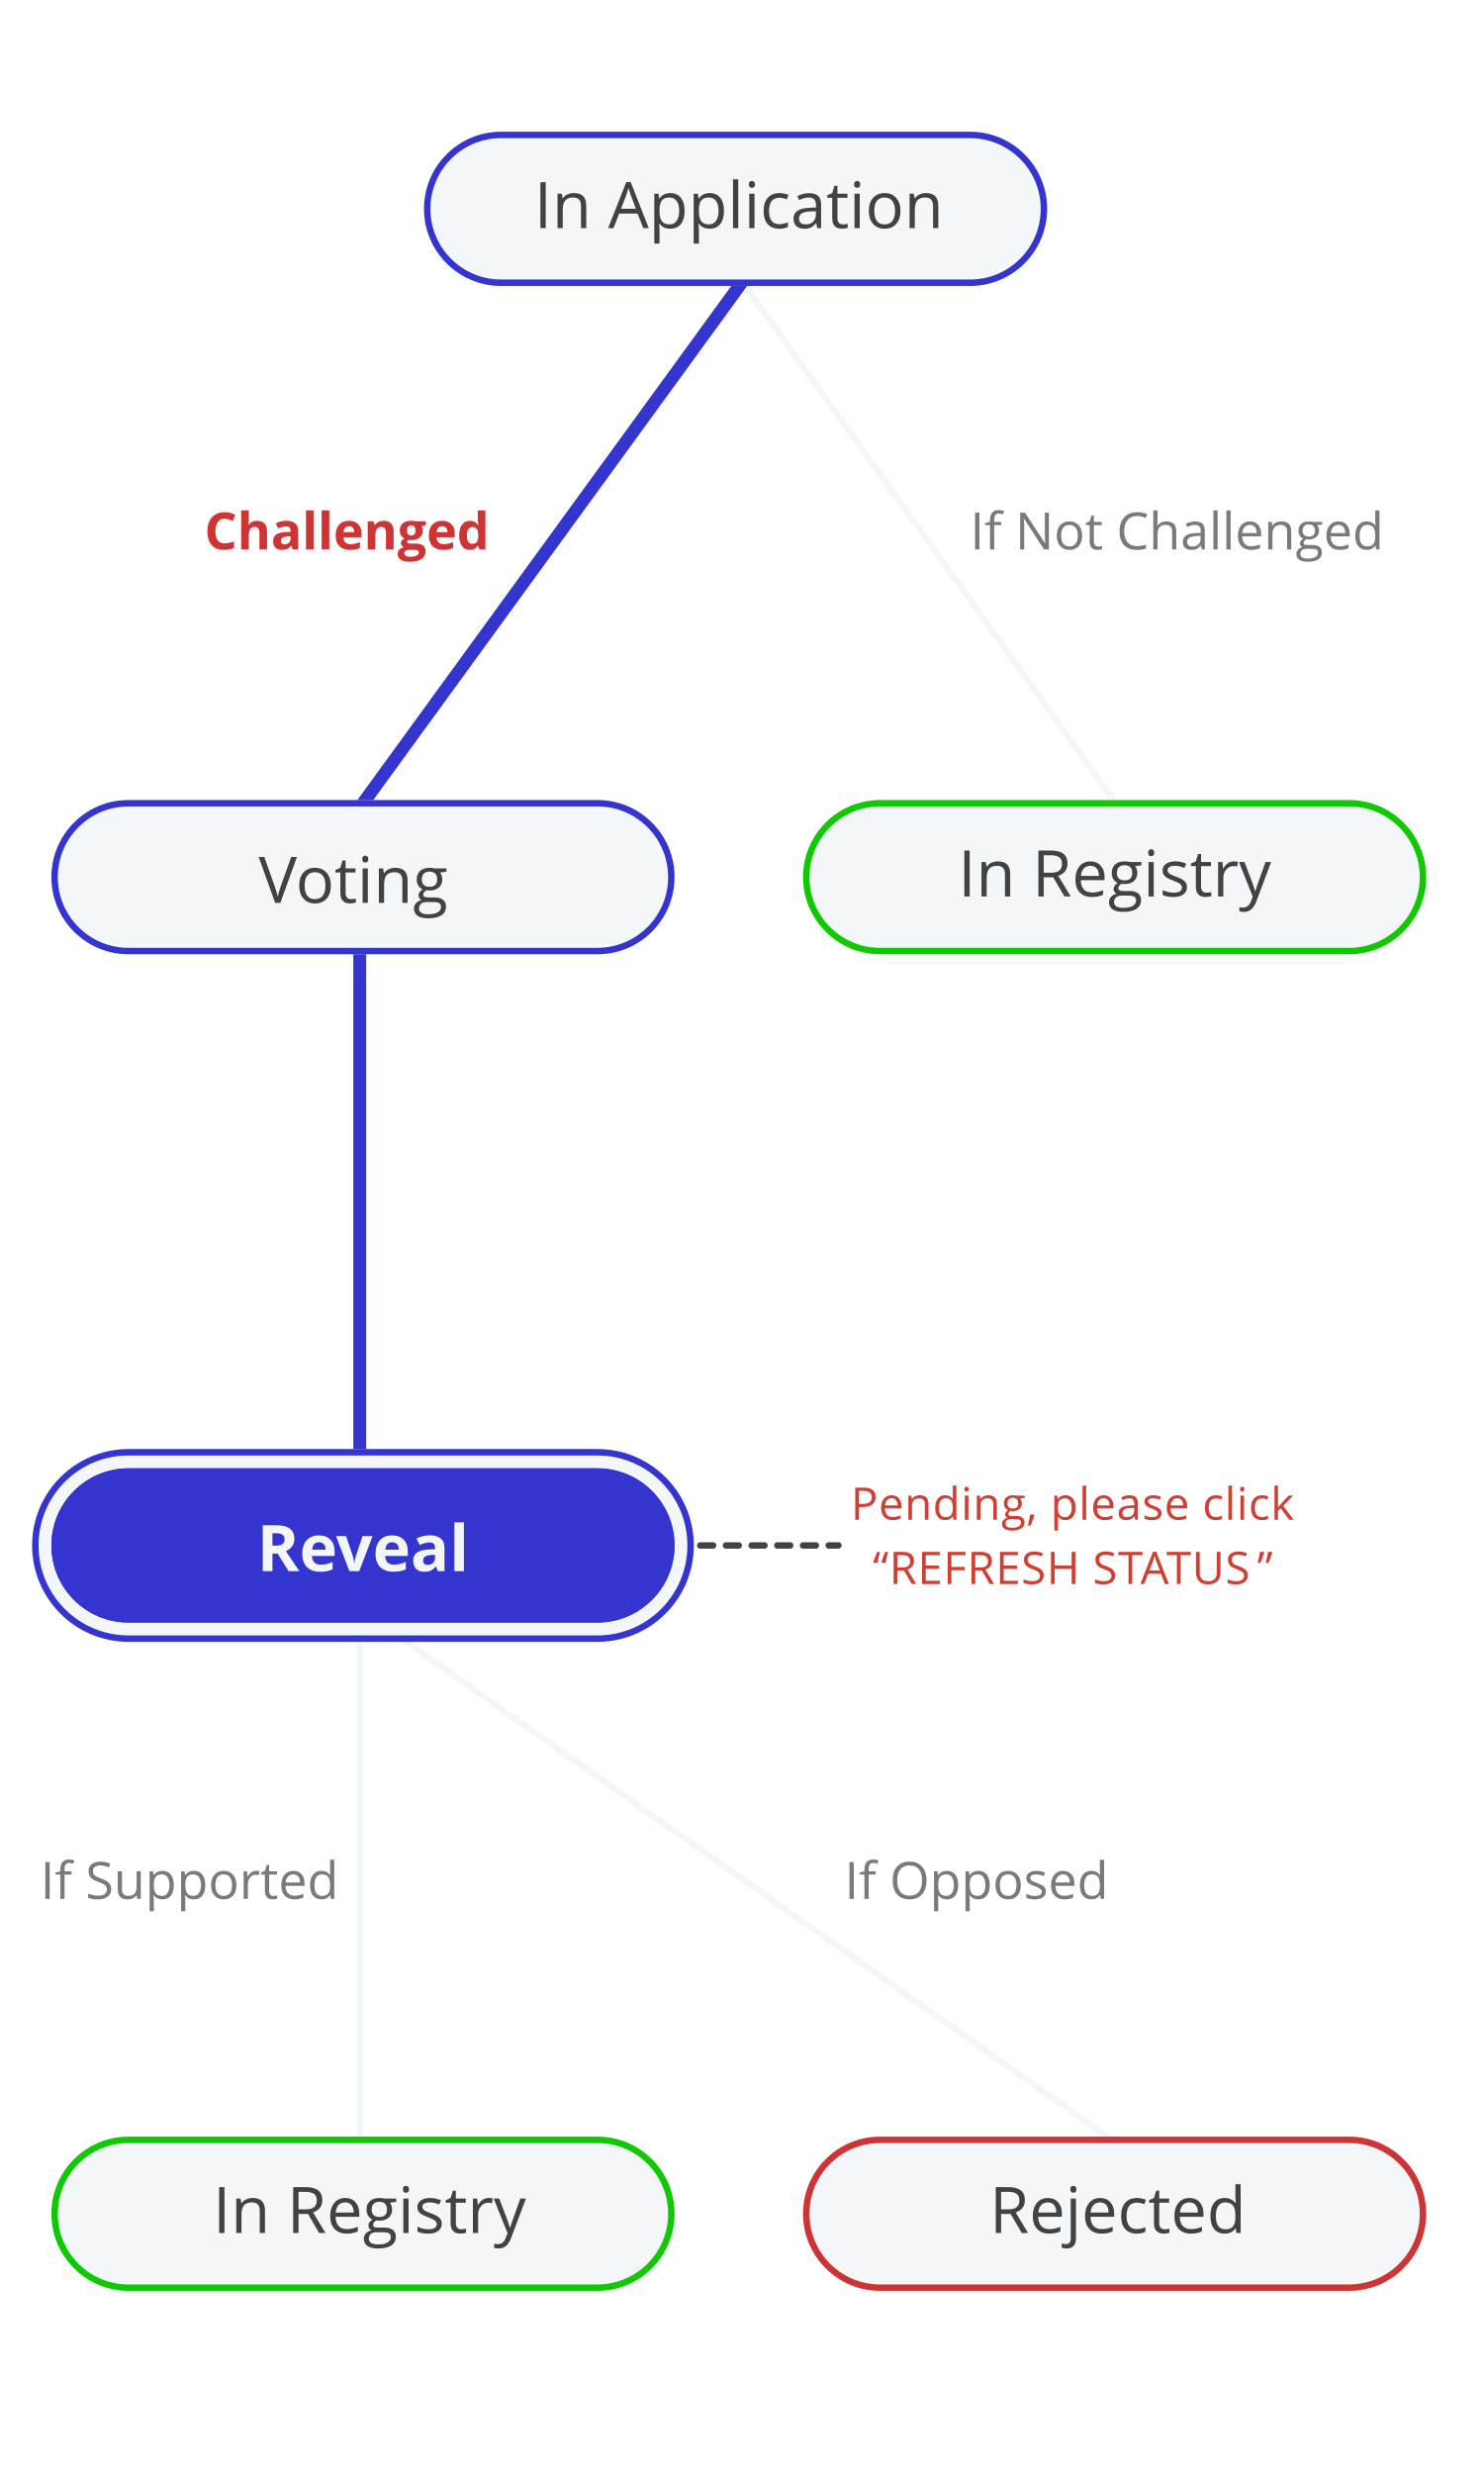
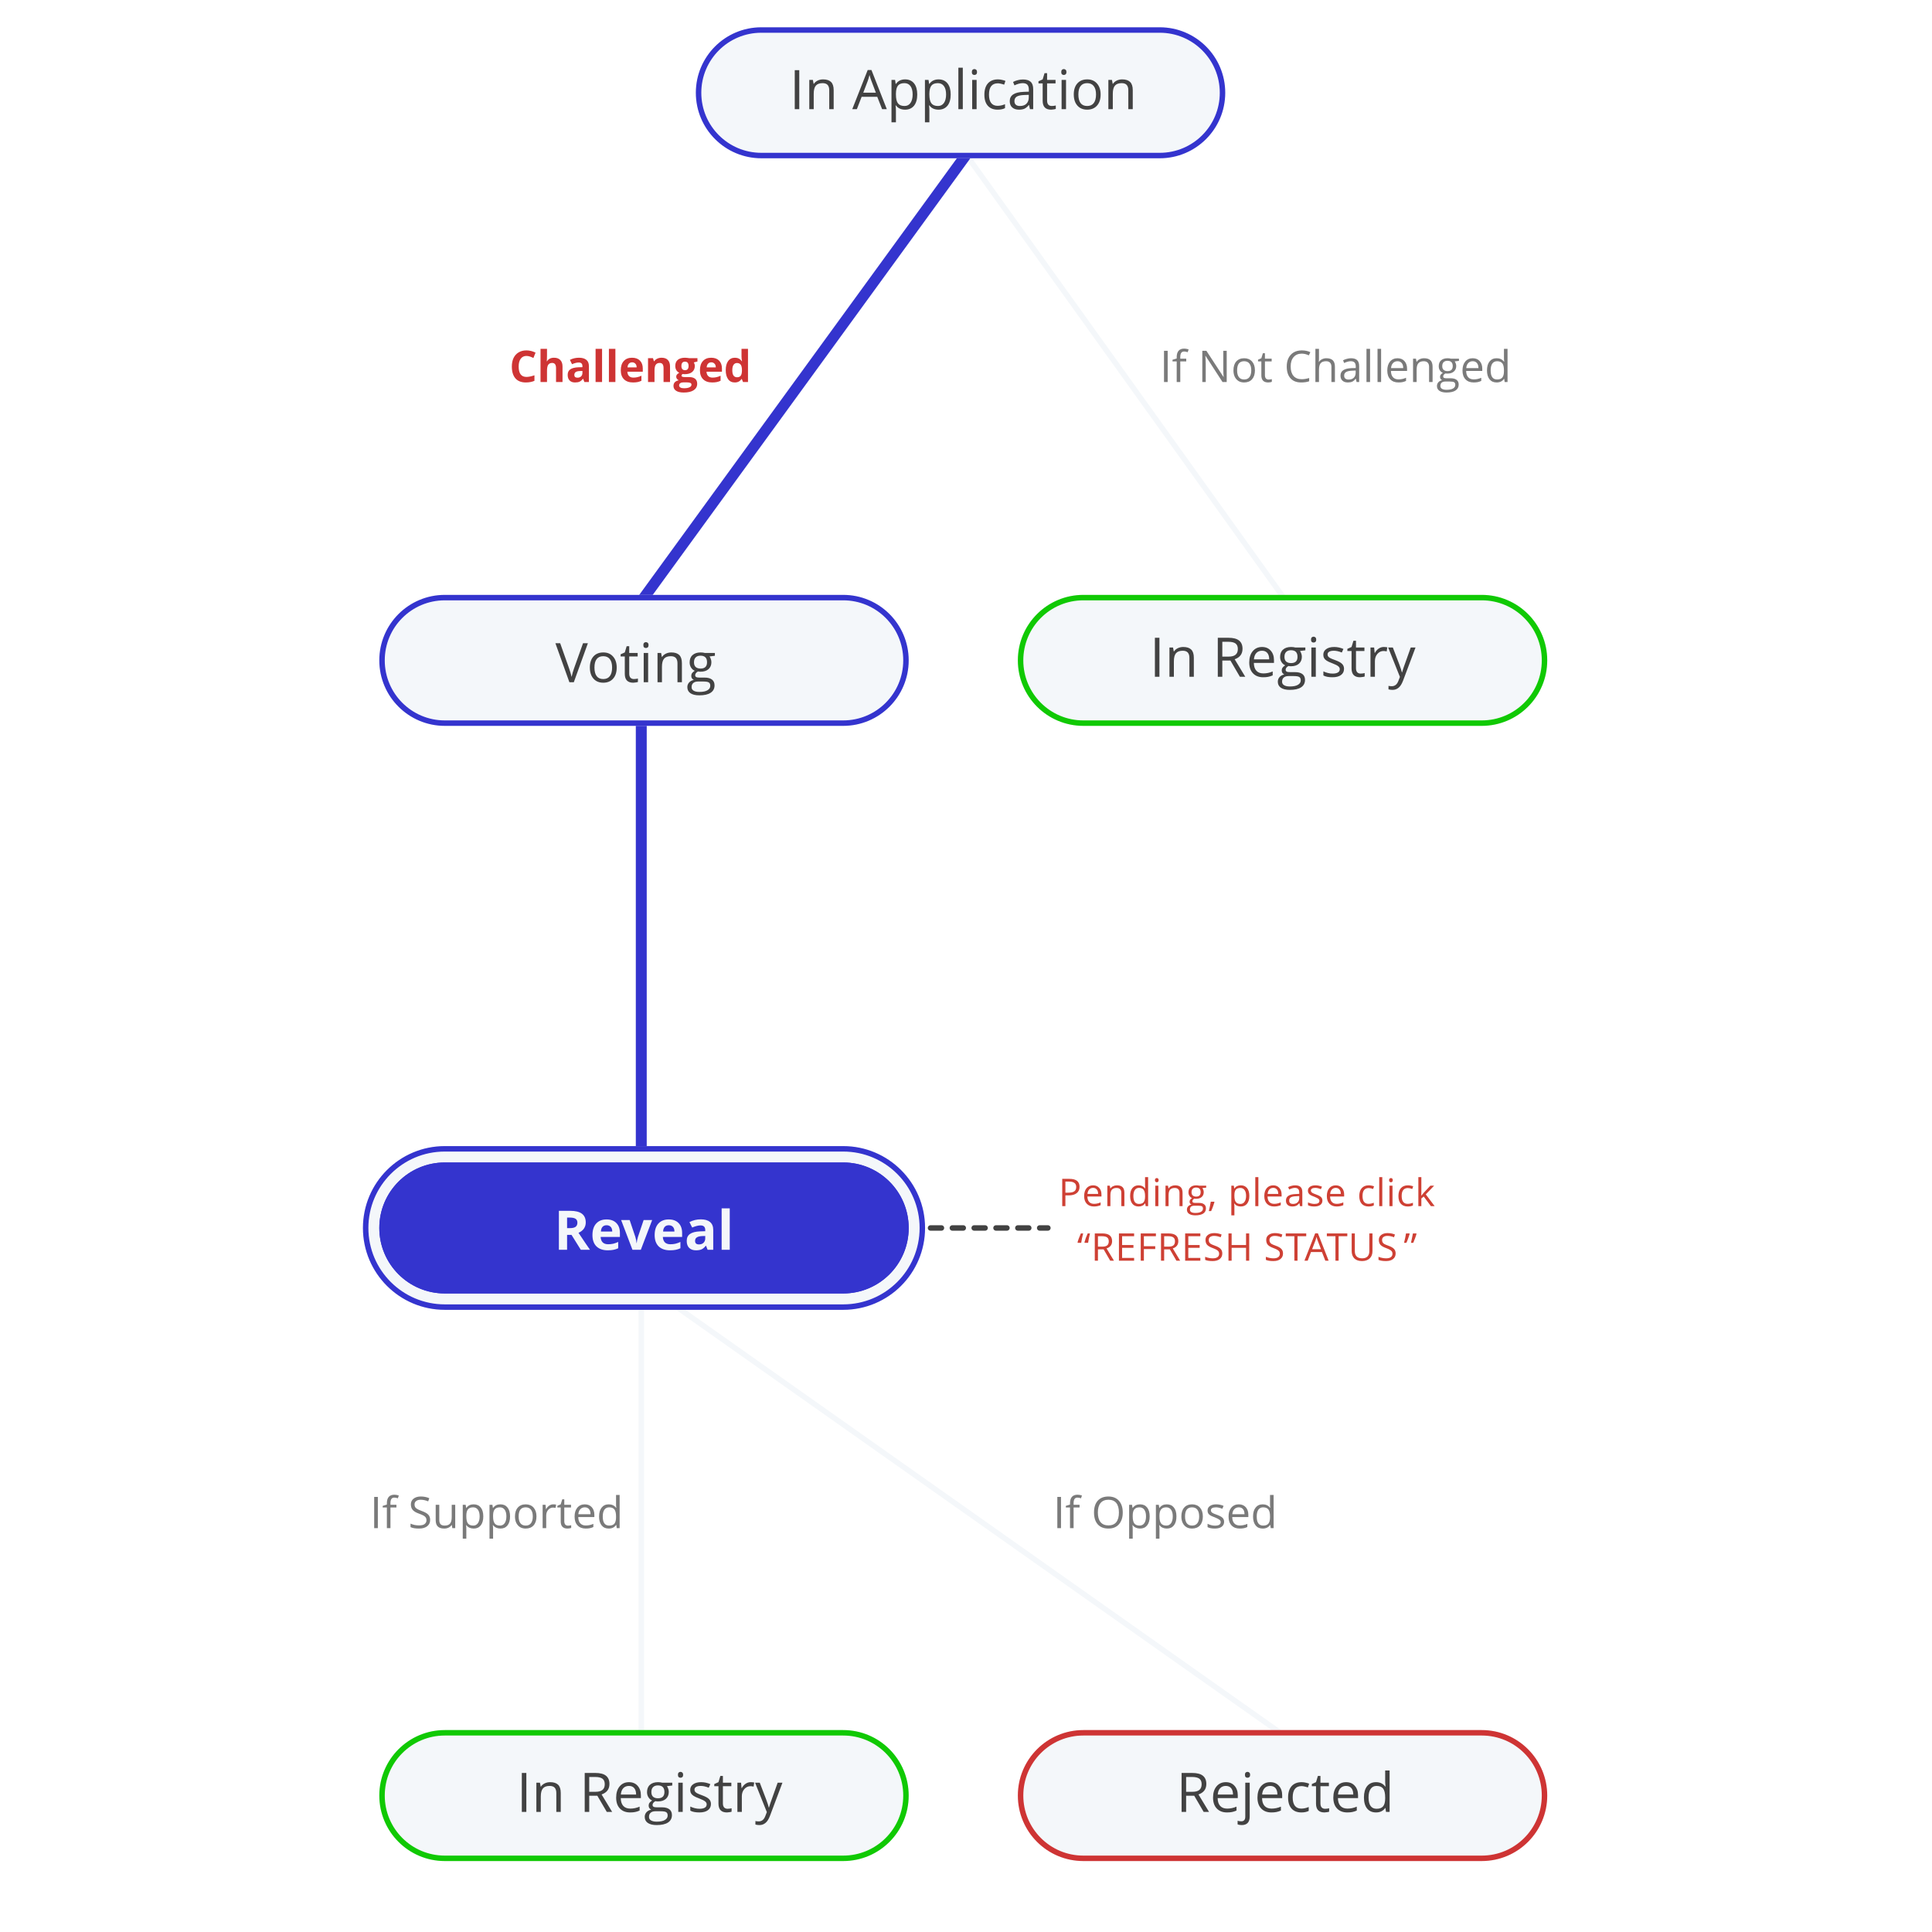
- <svg xmlns="http://www.w3.org/2000/svg" xmlns:xlink="http://www.w3.org/1999/xlink" width="300px" height="500px" viewBox="0 0 231 354" version="1.1">
+ <svg xmlns="http://www.w3.org/2000/svg" xmlns:xlink="http://www.w3.org/1999/xlink" width="400px" height="400px" viewBox="0 0 231 354" version="1.1">
  <defs>
    <rect id="path-1" x="66" y="5" width="97" height="24" rx="12" />
    <rect id="path-2" x="5" y="210" width="103" height="30" rx="15" />
    <rect id="path-3" x="8" y="109" width="97" height="24" rx="12" />
    <rect id="path-4" x="125" y="109" width="97" height="24" rx="12" />
    <rect id="path-5" x="8" y="317" width="97" height="24" rx="12" />
    <rect id="path-6" x="8" y="213" width="97" height="24" rx="12" />
    <rect id="path-7" x="125" y="317" width="97" height="24" rx="12" />
  </defs>
  <g id="Symbols" stroke="none" stroke-width="1" fill="none" fill-rule="evenodd">
    <g id="Map-–-Reveal-(PENDING)">
      <path d="M109,225 L130.506,225" id="Line" stroke="#424242" stroke-linecap="round" stroke-linejoin="round" stroke-dasharray="2,2" />
      <text id="Pending,-please-clic" font-family="Open Sans, sans-serif" font-size="7" font-weight="normal" line-spacing="10" letter-spacing="0.1" fill="#CE4034">
        <tspan x="132.445" y="221">Pending, please click </tspan>
        <tspan x="135.861" y="231">“</tspan>
        <tspan x="138.412" y="231" font-family="Open Sans, sans-serif" font-weight="500">REFRESH STATUS</tspan>
        <tspan x="195.688" y="231">”</tspan>
      </text>
      <path d="M173.961,109.879 L116,29" id="Line-3" stroke="#F4F7FA" stroke-linecap="square" />
      <path d="M56.5,109.5 L115.343,28.618" id="Line-3" stroke="#3434CE" stroke-width="2" stroke-linecap="round" stroke-linejoin="round" />
      <path d="M56,323.365 L56,227.499" id="Line-3" stroke="#F4F7FA" stroke-linecap="square" />
      <path d="M56,213.365 L56,117.499" id="Line-3" stroke="#3434CE" stroke-width="2" stroke-linecap="square" />
      <path d="M174.5,318.5 L57.365,235.847" id="Line-3" stroke="#F4F7FA" stroke-linecap="square" />
      <g id="Rectangle-8">
        <use fill="#F4F7FA" fill-rule="evenodd" xlink:href="#path-1" />
        <rect stroke="#3434CE" stroke-width="1" x="66.5" y="5.5" width="96" height="23" rx="11.5" />
      </g>
      <text id="In-Application" font-family="Open Sans, sans-serif" font-size="10" font-weight="normal" fill="#424242">
        <tspan x="83.137" y="20">In Application</tspan>
      </text>
      <g id="Rectangle-8-Copy">
        <use fill="#F4F7FA" fill-rule="evenodd" xlink:href="#path-2" />
        <rect stroke="#3434CE" stroke-width="1" x="5.5" y="210.5" width="102" height="29" rx="14.5" />
      </g>
      <g id="Rectangle-8-Copy">
        <use fill="#F4F7FA" fill-rule="evenodd" xlink:href="#path-3" />
        <rect stroke="#3434CE" stroke-width="1" x="8.5" y="109.5" width="96" height="23" rx="11.5" />
      </g>
      <text id="Voting" font-family="Open Sans, sans-serif" font-size="10" font-weight="normal" fill="#424242">
        <tspan x="40.266" y="125">Voting</tspan>
      </text>
      <g id="Rectangle-8-Copy-2">
        <use fill="#F4F7FA" fill-rule="evenodd" xlink:href="#path-4" />
        <rect stroke="#10C903" stroke-width="1" x="125.5" y="109.5" width="96" height="23" rx="11.5" />
      </g>
      <text id="In-Registry" font-family="Open Sans, sans-serif" font-size="10" font-weight="normal" fill="#424242">
        <tspan x="149.127" y="124">In Registry</tspan>
      </text>
      <g id="Rectangle-8-Copy">
        <use fill="#F4F7FA" fill-rule="evenodd" xlink:href="#path-5" />
        <rect stroke="#10C903" stroke-width="1" x="8.5" y="317.5" width="96" height="23" rx="11.5" />
      </g>
      <text id="In-Registry" font-family="Open Sans, sans-serif" font-size="10" font-weight="normal" fill="#424242">
        <tspan x="33.127" y="332">In Registry</tspan>
      </text>
      <g id="Rectangle-8-Copy-3">
        <use fill="#3434CE" fill-rule="evenodd" xlink:href="#path-6" />
        <rect stroke="#3434CE" stroke-width="1" x="8.5" y="213.5" width="96" height="23" rx="11.5" />
      </g>
      <text id="Reveal" font-family="Open Sans, sans-serif" font-size="10" font-weight="bold" fill="#F4F7FA">
        <tspan x="40.001" y="229">Reveal</tspan>
      </text>
      <g id="Rectangle-8-Copy-2">
        <use fill="#F4F7FA" fill-rule="evenodd" xlink:href="#path-7" />
        <rect stroke="#CE3434" stroke-width="1" x="125.5" y="317.5" width="96" height="23" rx="11.5" />
      </g>
      <text id="Rejected" font-family="Open Sans, sans-serif" font-size="10" font-weight="normal" fill="#424242">
        <tspan x="154.02" y="332">Rejected</tspan>
      </text>
      <text id="Challenged" font-family="Open Sans, sans-serif" font-size="8" font-weight="bold" fill="#CE3434">
        <tspan x="31.818" y="70">Challenged</tspan>
      </text>
      <text id="If-Supported" opacity="0.7" font-family="Open Sans, sans-serif" font-size="8" font-weight="normal" fill="#424242">
        <tspan x="6.281" y="280">If Supported</tspan>
      </text>
      <text id="If-Opposed" opacity="0.7" font-family="Open Sans, sans-serif" font-size="8" font-weight="normal" fill="#424242">
        <tspan x="131.453" y="280">If Opposed</tspan>
      </text>
      <text id="If-Not-Challenged" opacity="0.7" font-family="Open Sans, sans-serif" font-size="8" font-weight="normal" fill="#424242">
        <tspan x="151" y="70">If Not Challenged</tspan>
      </text>
    </g>
  </g>
</svg>
